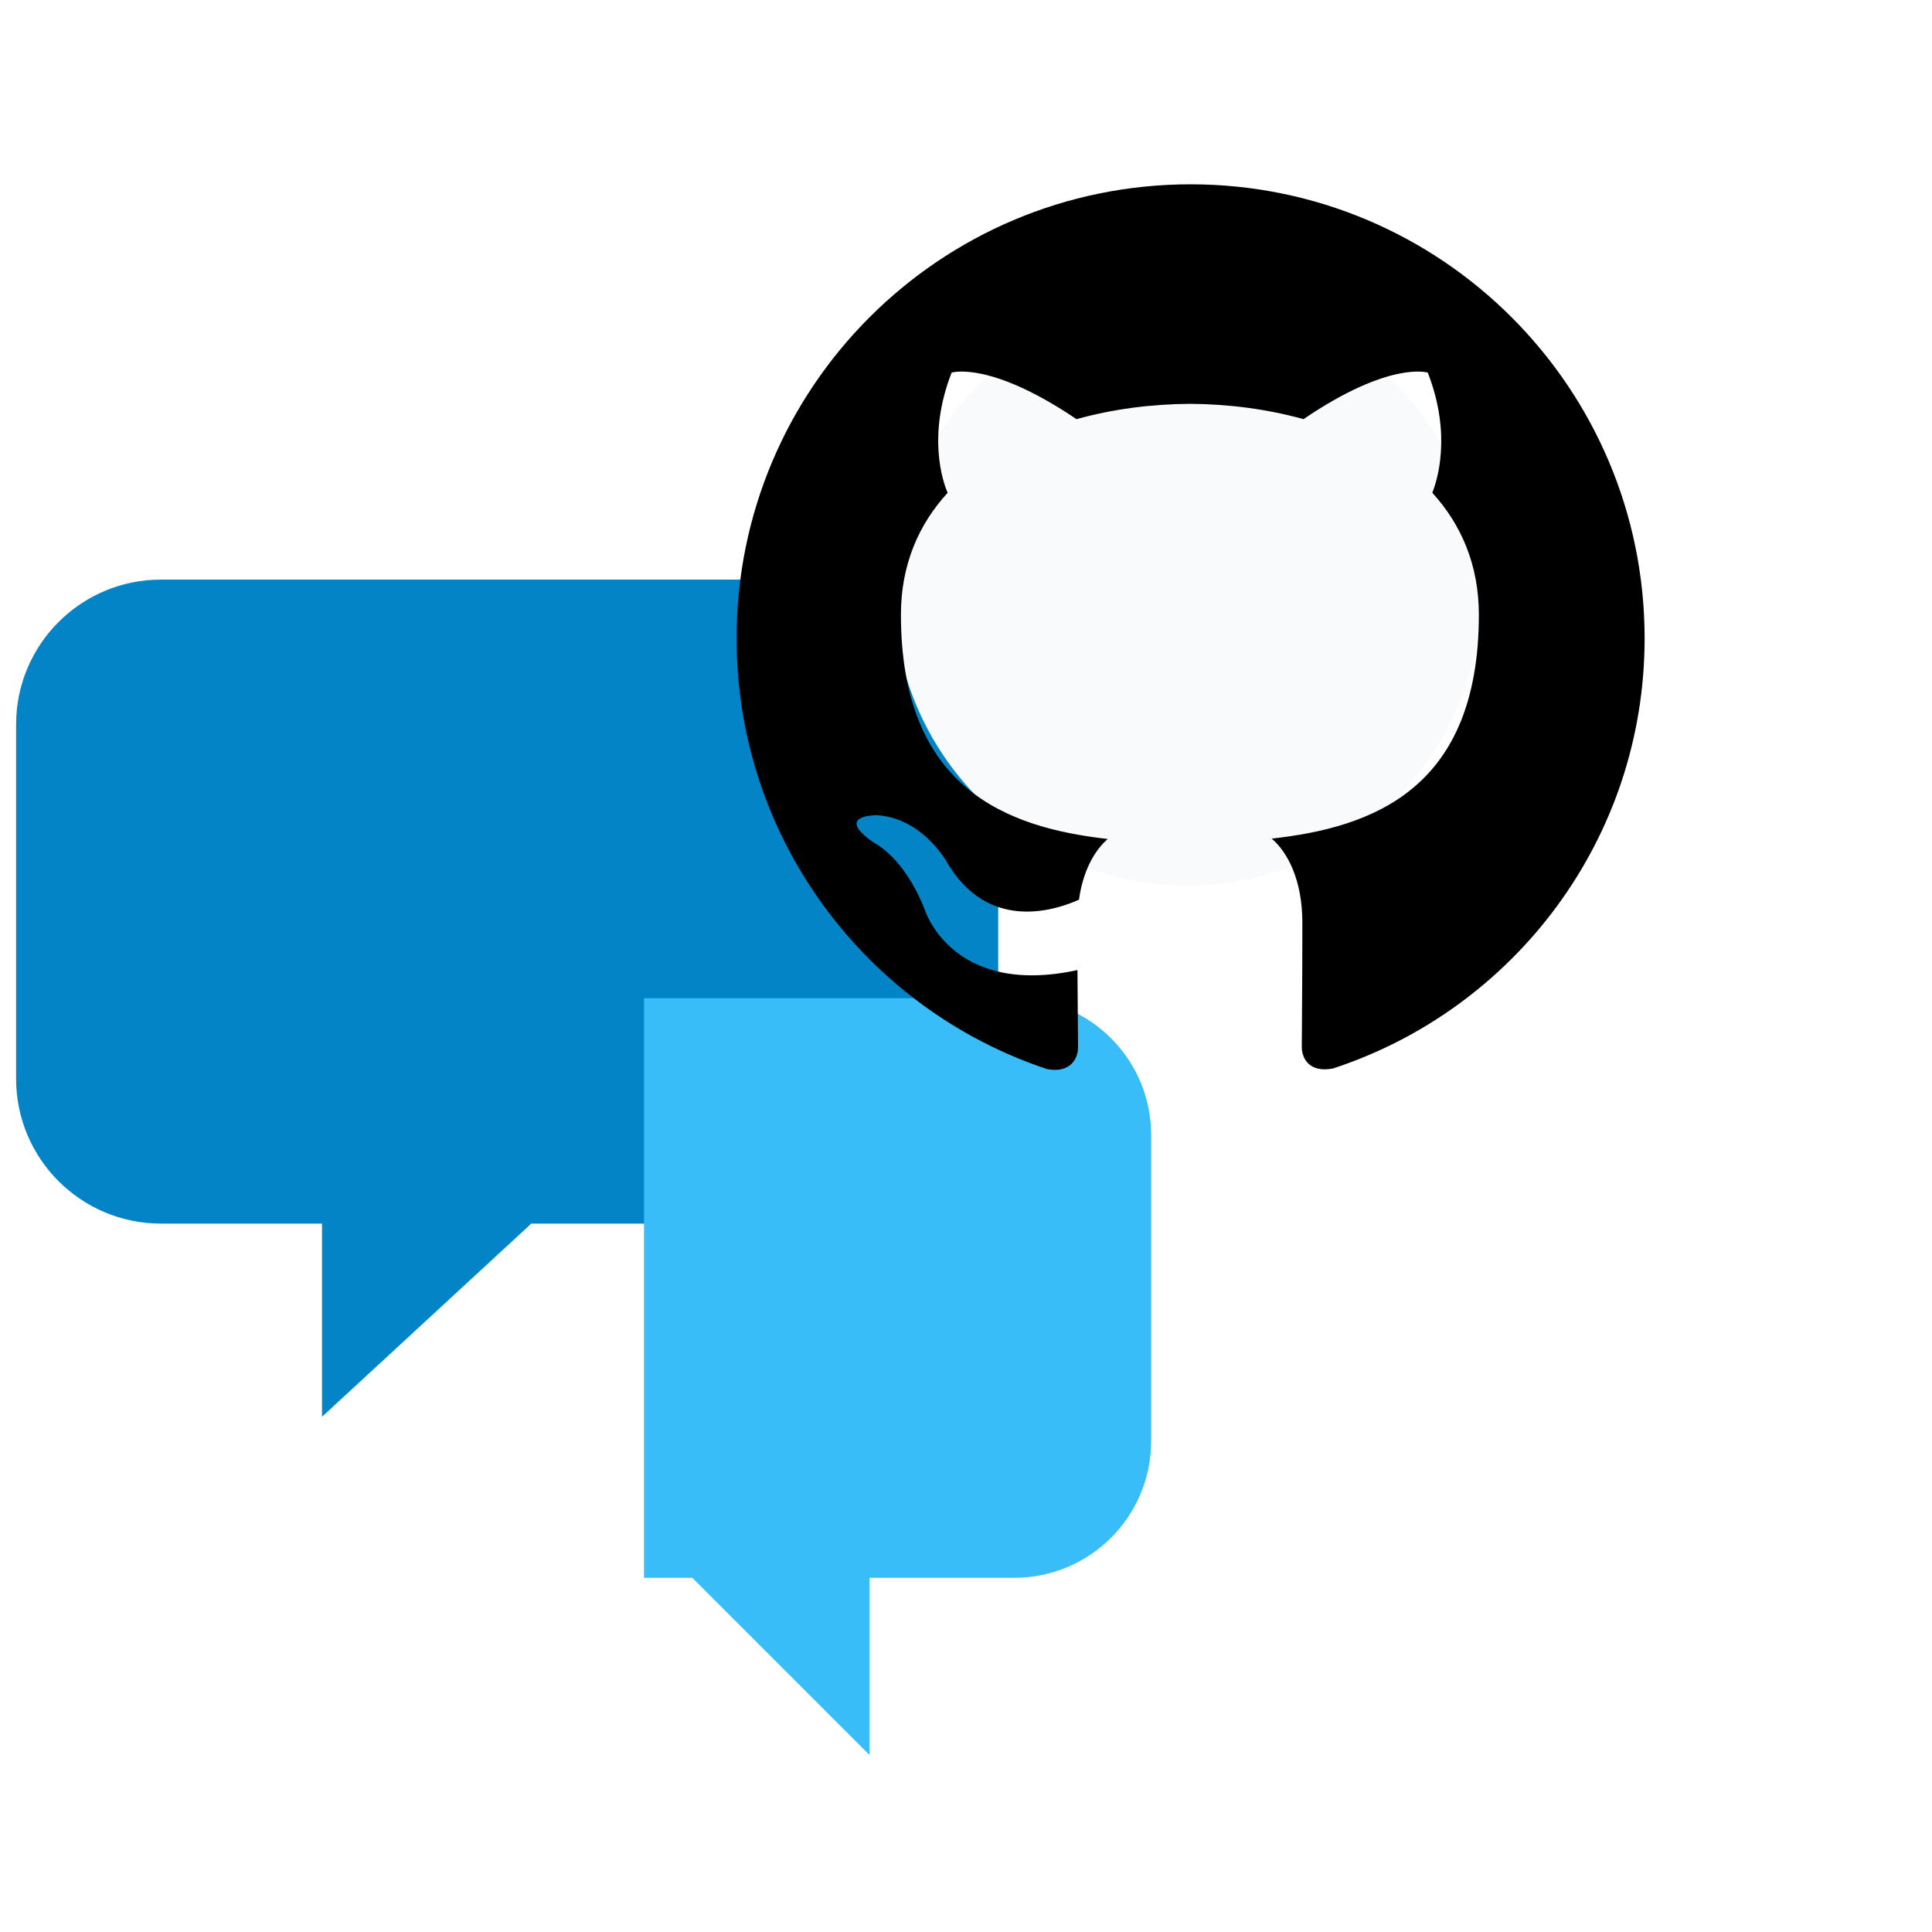
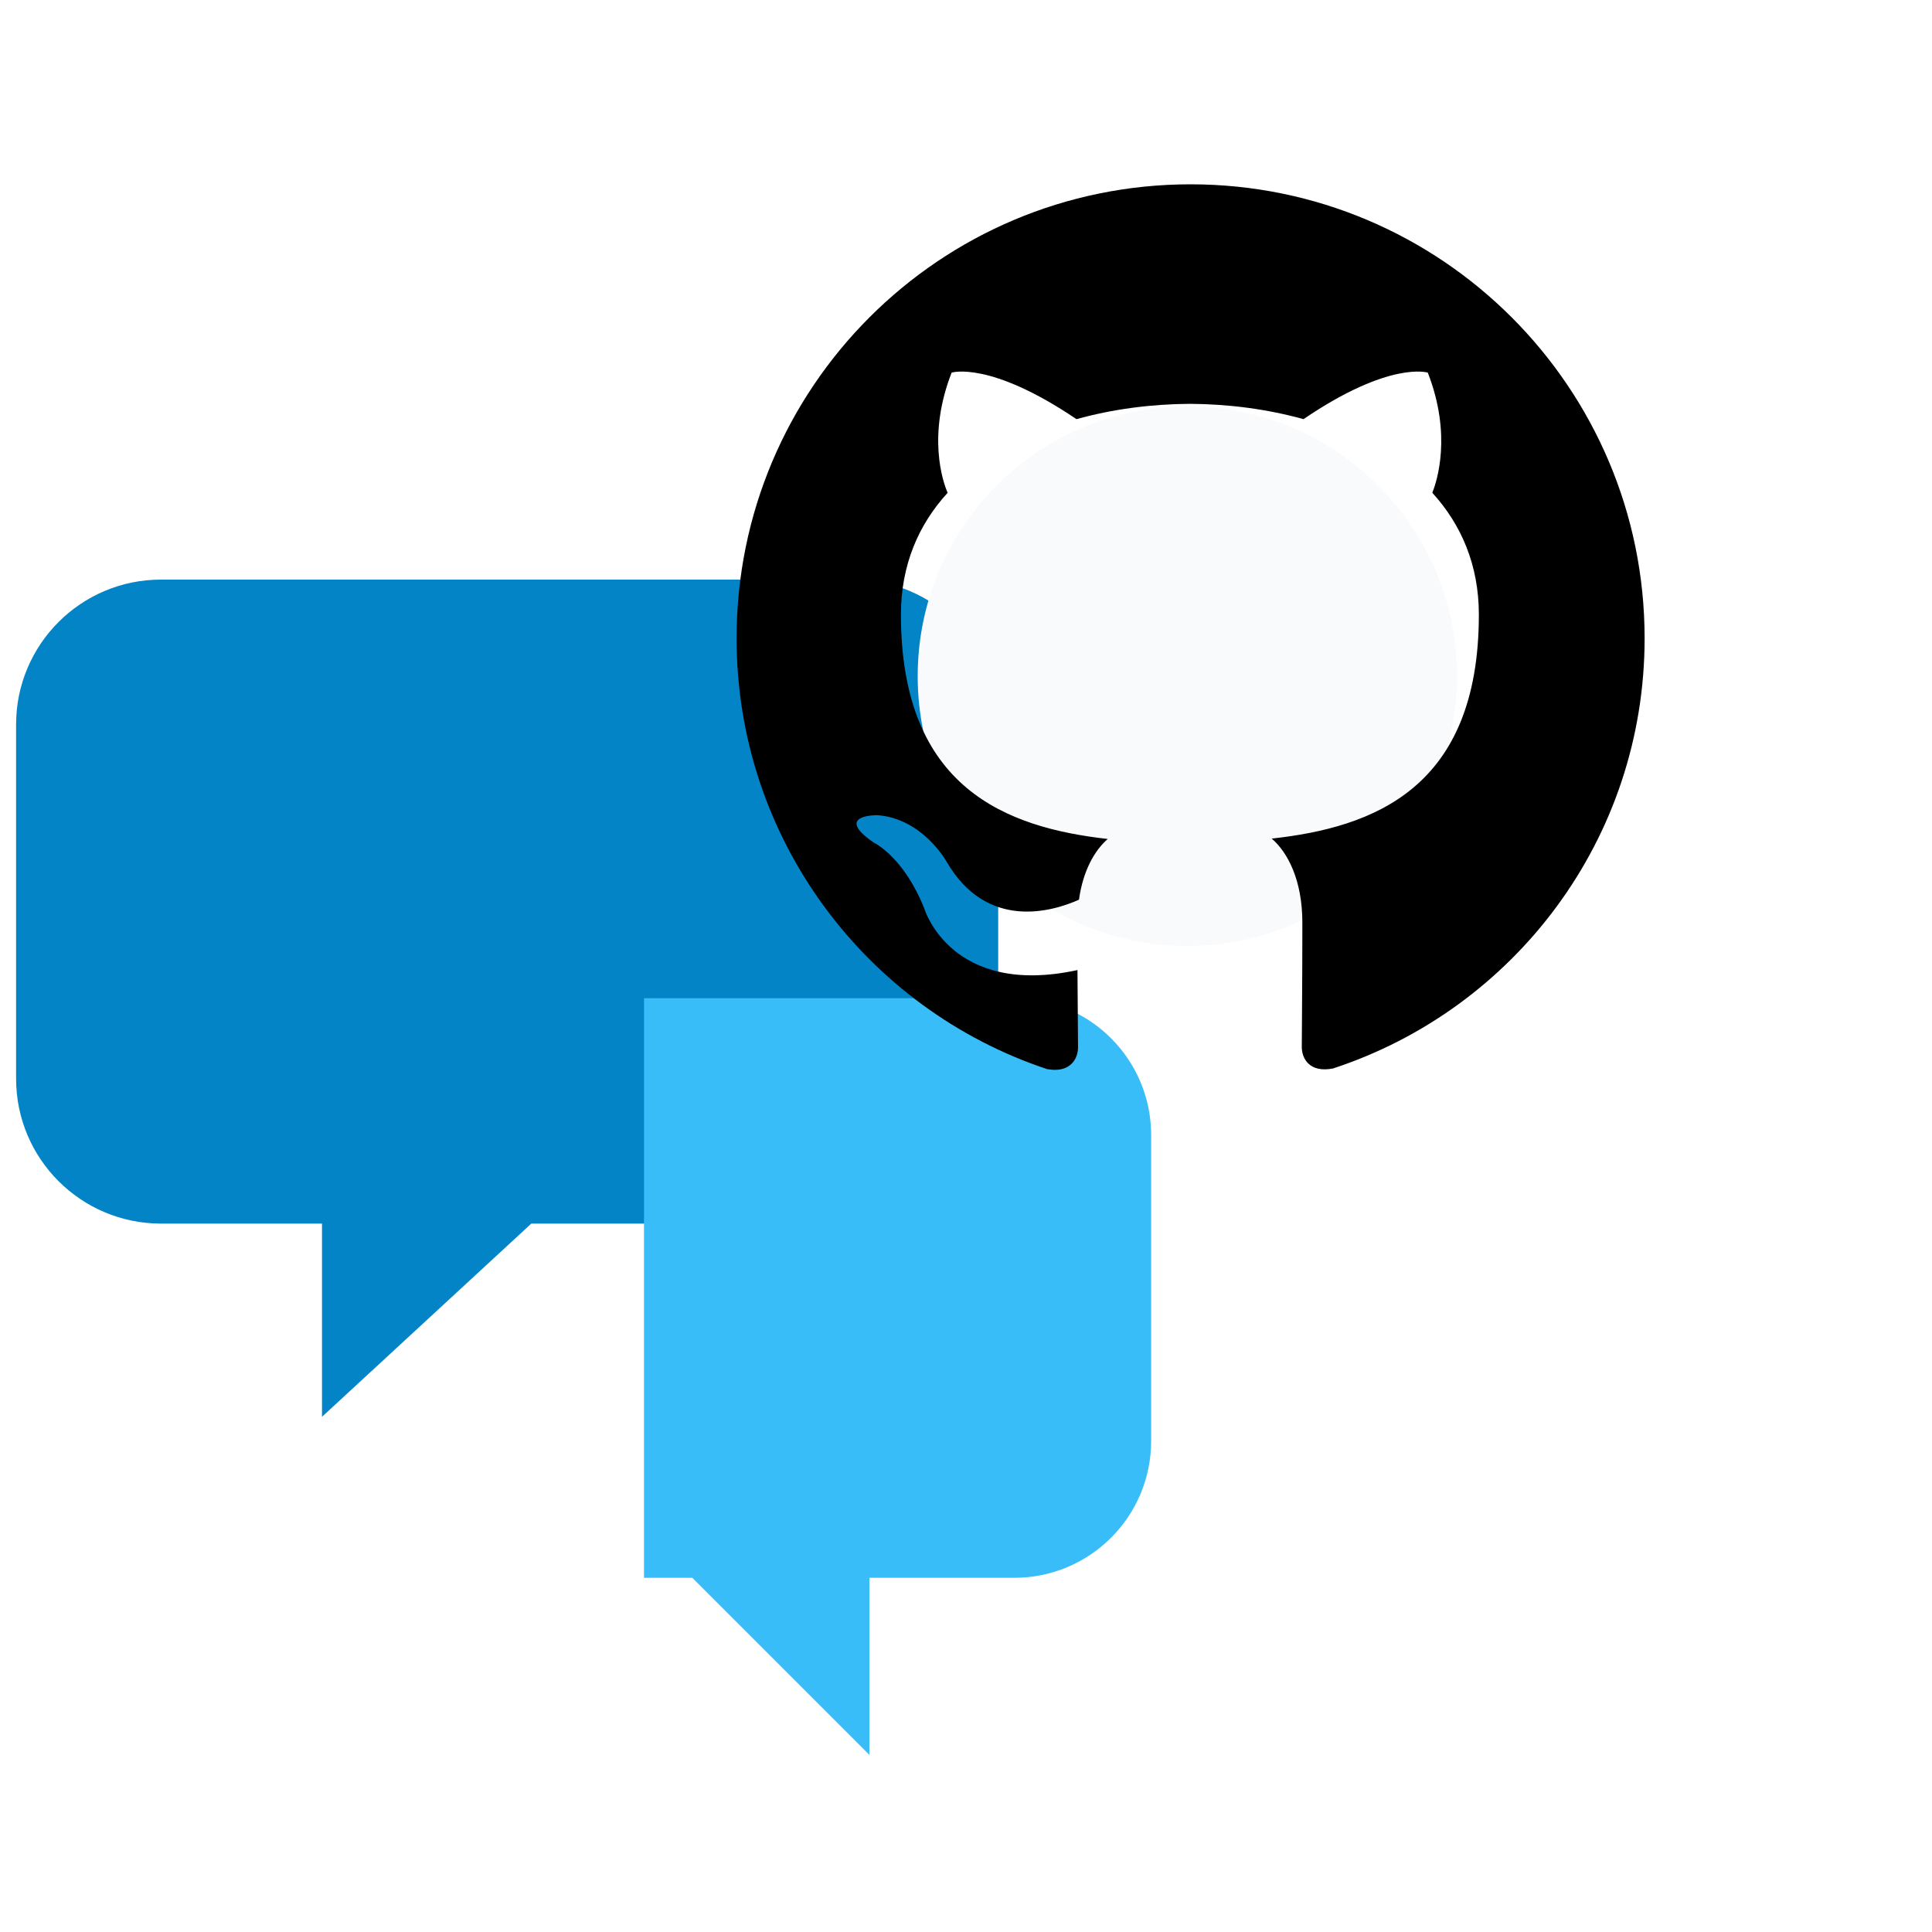
<svg xmlns="http://www.w3.org/2000/svg" viewBox="0 0 24 24" width="24" height="24">
  <g transform="translate(1.2 6.2)">
    <g transform="translate(-1.8 -2.6)">
      <path d="M2.6 3.6h8.6a1.8 1.8 0 0 1 1.8 1.8v4.4a1.8 1.8 0 0 1-1.8 1.8H7.2l-2.6 2.4v-2.4H2.6A1.8 1.8 0 0 1 .8 9.8V5.4a1.8 1.8 0 0 1 1.8-1.8Z" fill="#0284c7" />
      <path d="M8.6 8.8h4.6a1.7 1.7 0 0 1 1.7 1.7v3.8a1.7 1.7 0 0 1-1.7 1.7h-1.8v2.2l-2.2-2.2H8.6Z" fill="#38bdf8" />
    </g>
  </g>
  <g transform="translate(8.8 1.8)">
-     <circle cx="5.95" cy="5.55" r="3.65" fill="#f8fafc" />
+     <circle cx="5.95" cy="6.6" r="3.35" fill="#f8fafc" />
    <g transform="translate(0.35 0.35) scale(0.47)">
      <path d="M12 .297c-6.63 0-12 5.373-12 12 0 5.303 3.438 9.8 8.205 11.385.6.113.82-.258.82-.577 0-.285-.01-1.04-.015-2.04-3.338.724-4.042-1.61-4.042-1.61C4.422 18.07 3.633 17.7 3.633 17.7c-1.087-.744.084-.729.084-.729 1.205.084 1.838 1.236 1.838 1.236 1.07 1.835 2.809 1.305 3.495.998.108-.776.417-1.305.76-1.605-2.665-.3-5.466-1.332-5.466-5.93 0-1.31.465-2.38 1.235-3.22-.135-.303-.54-1.523.105-3.176 0 0 1.005-.322 3.3 1.23.96-.267 1.98-.399 3-.405 1.02.006 2.04.138 3 .405 2.28-1.552 3.285-1.23 3.285-1.23.645 1.653.24 2.873.12 3.176.765.84 1.23 1.91 1.23 3.22 0 4.61-2.805 5.625-5.475 5.92.42.36.81 1.096.81 2.22 0 1.606-.015 2.896-.015 3.286 0 .315.21.69.825.57C20.565 22.092 24 17.592 24 12.297c0-6.627-5.373-12-12-12" fill="#000" />
    </g>
  </g>
</svg>
